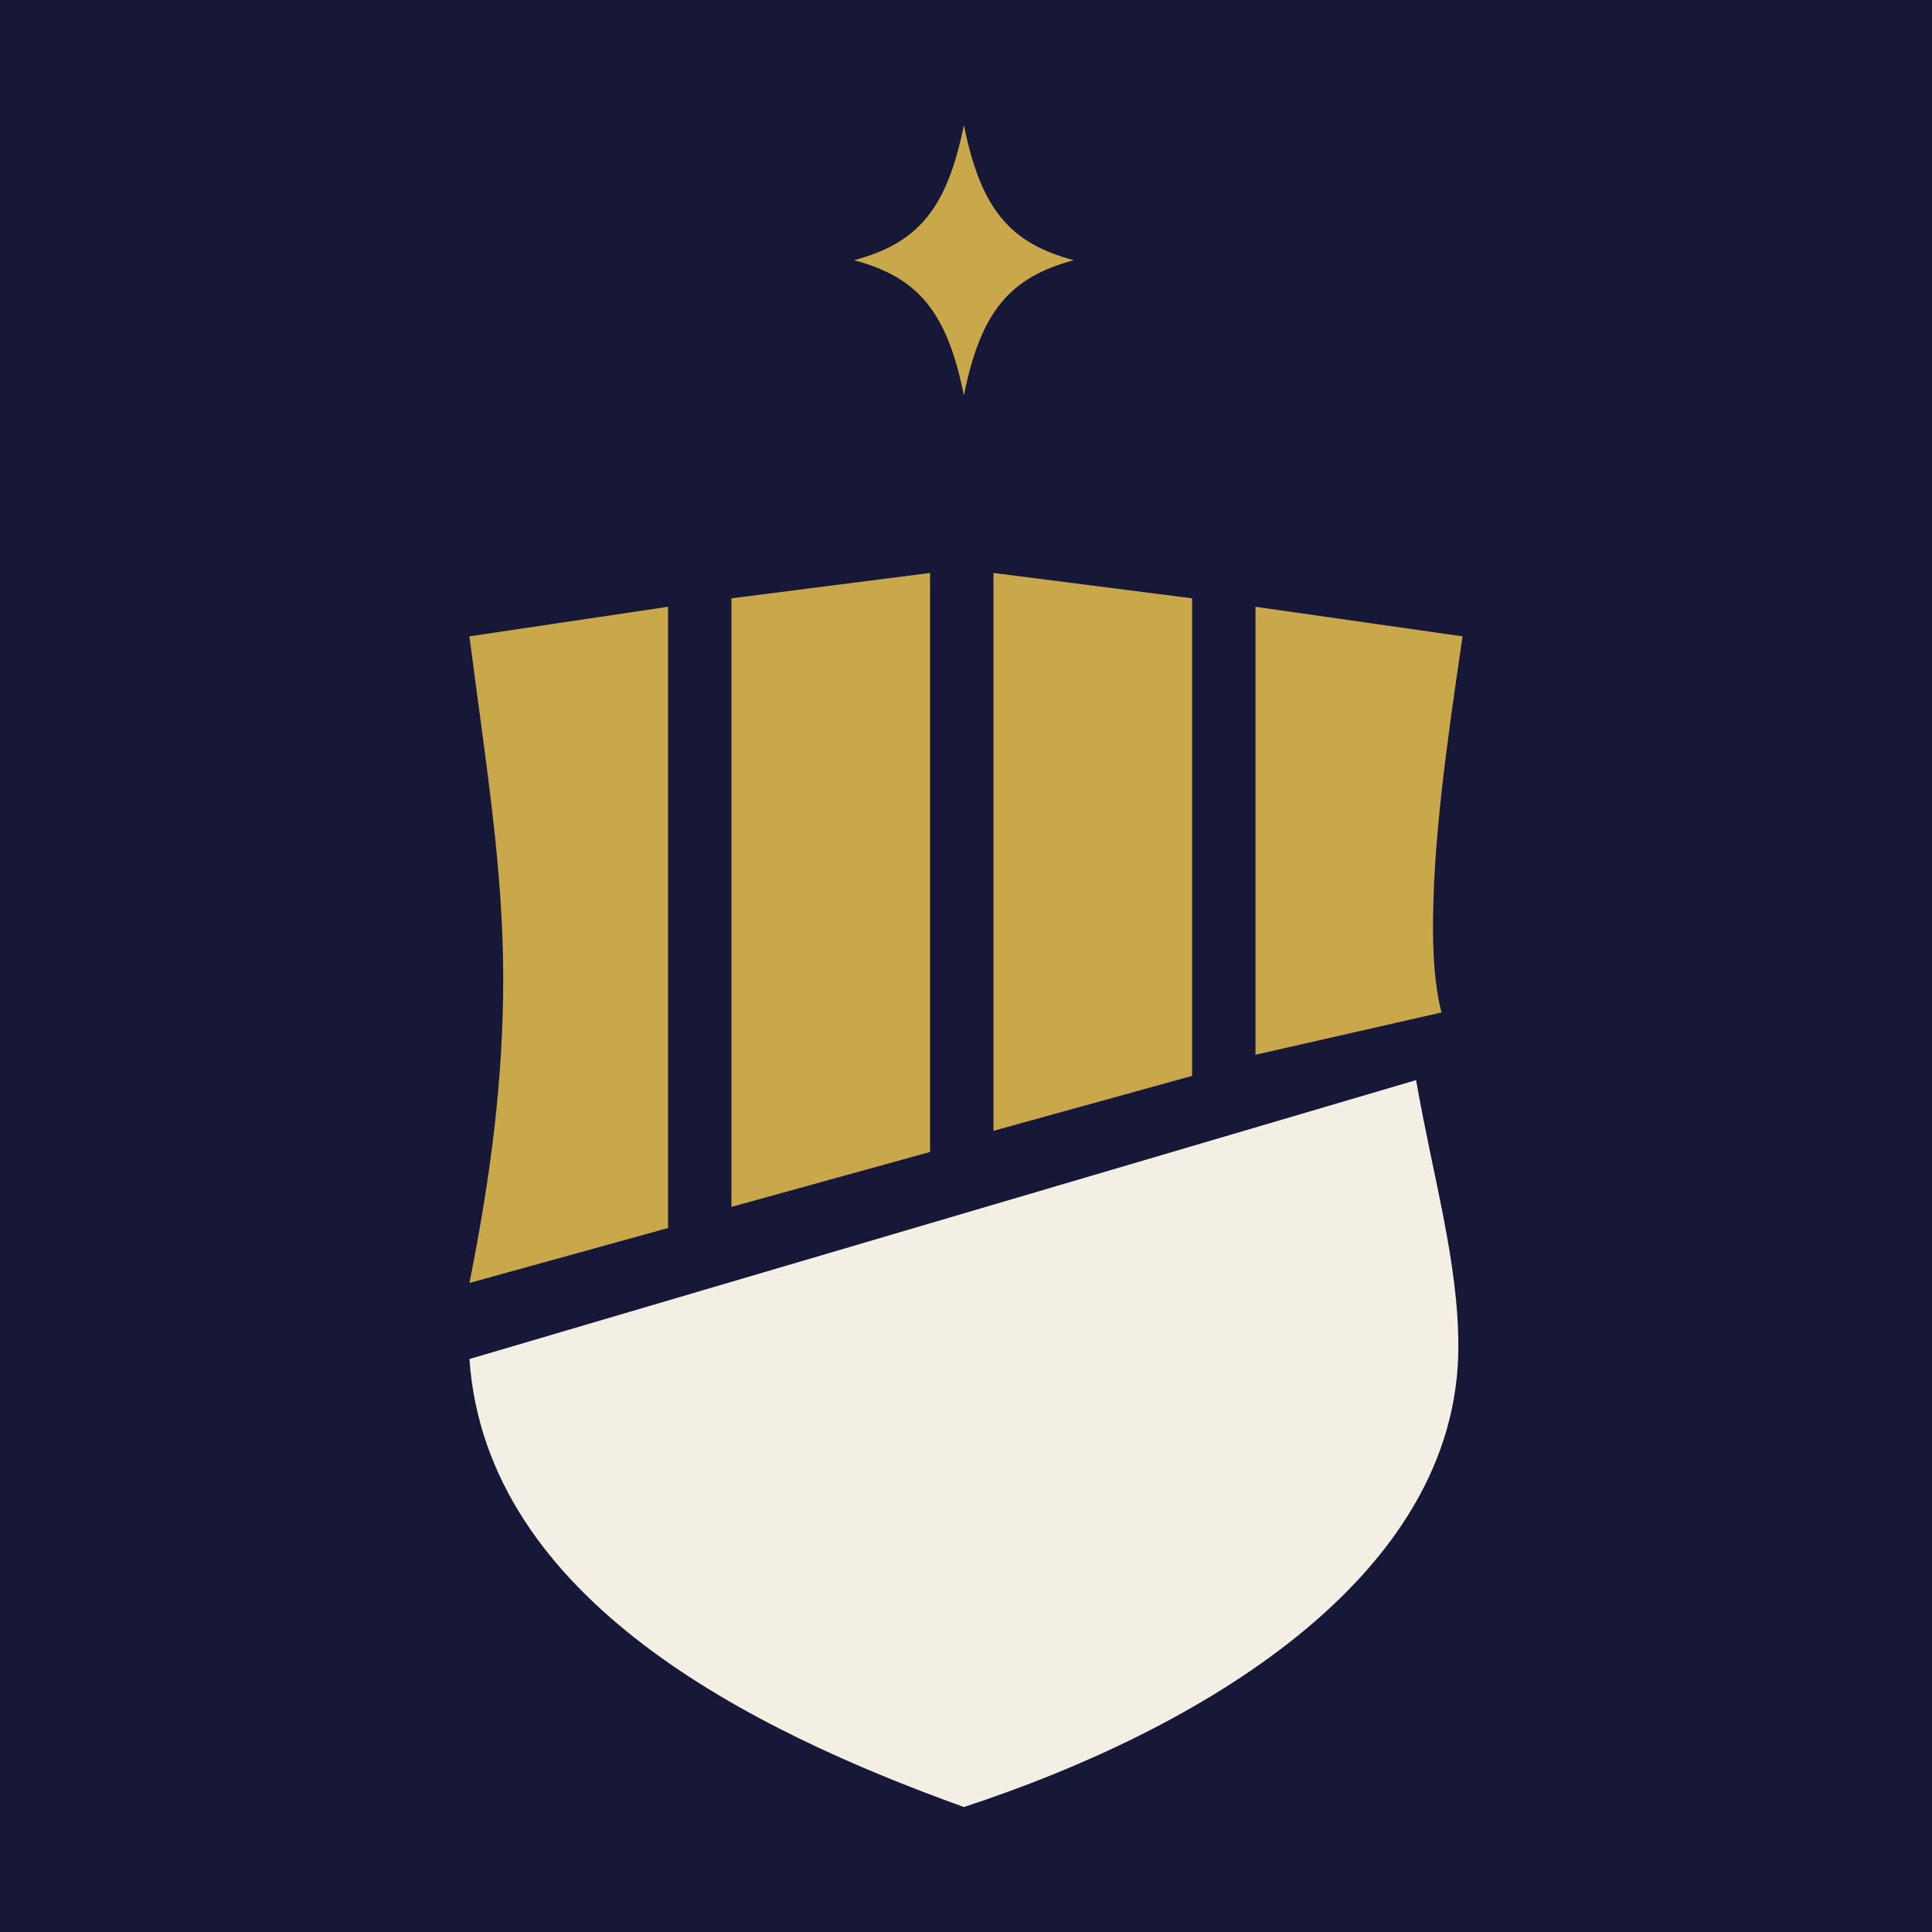
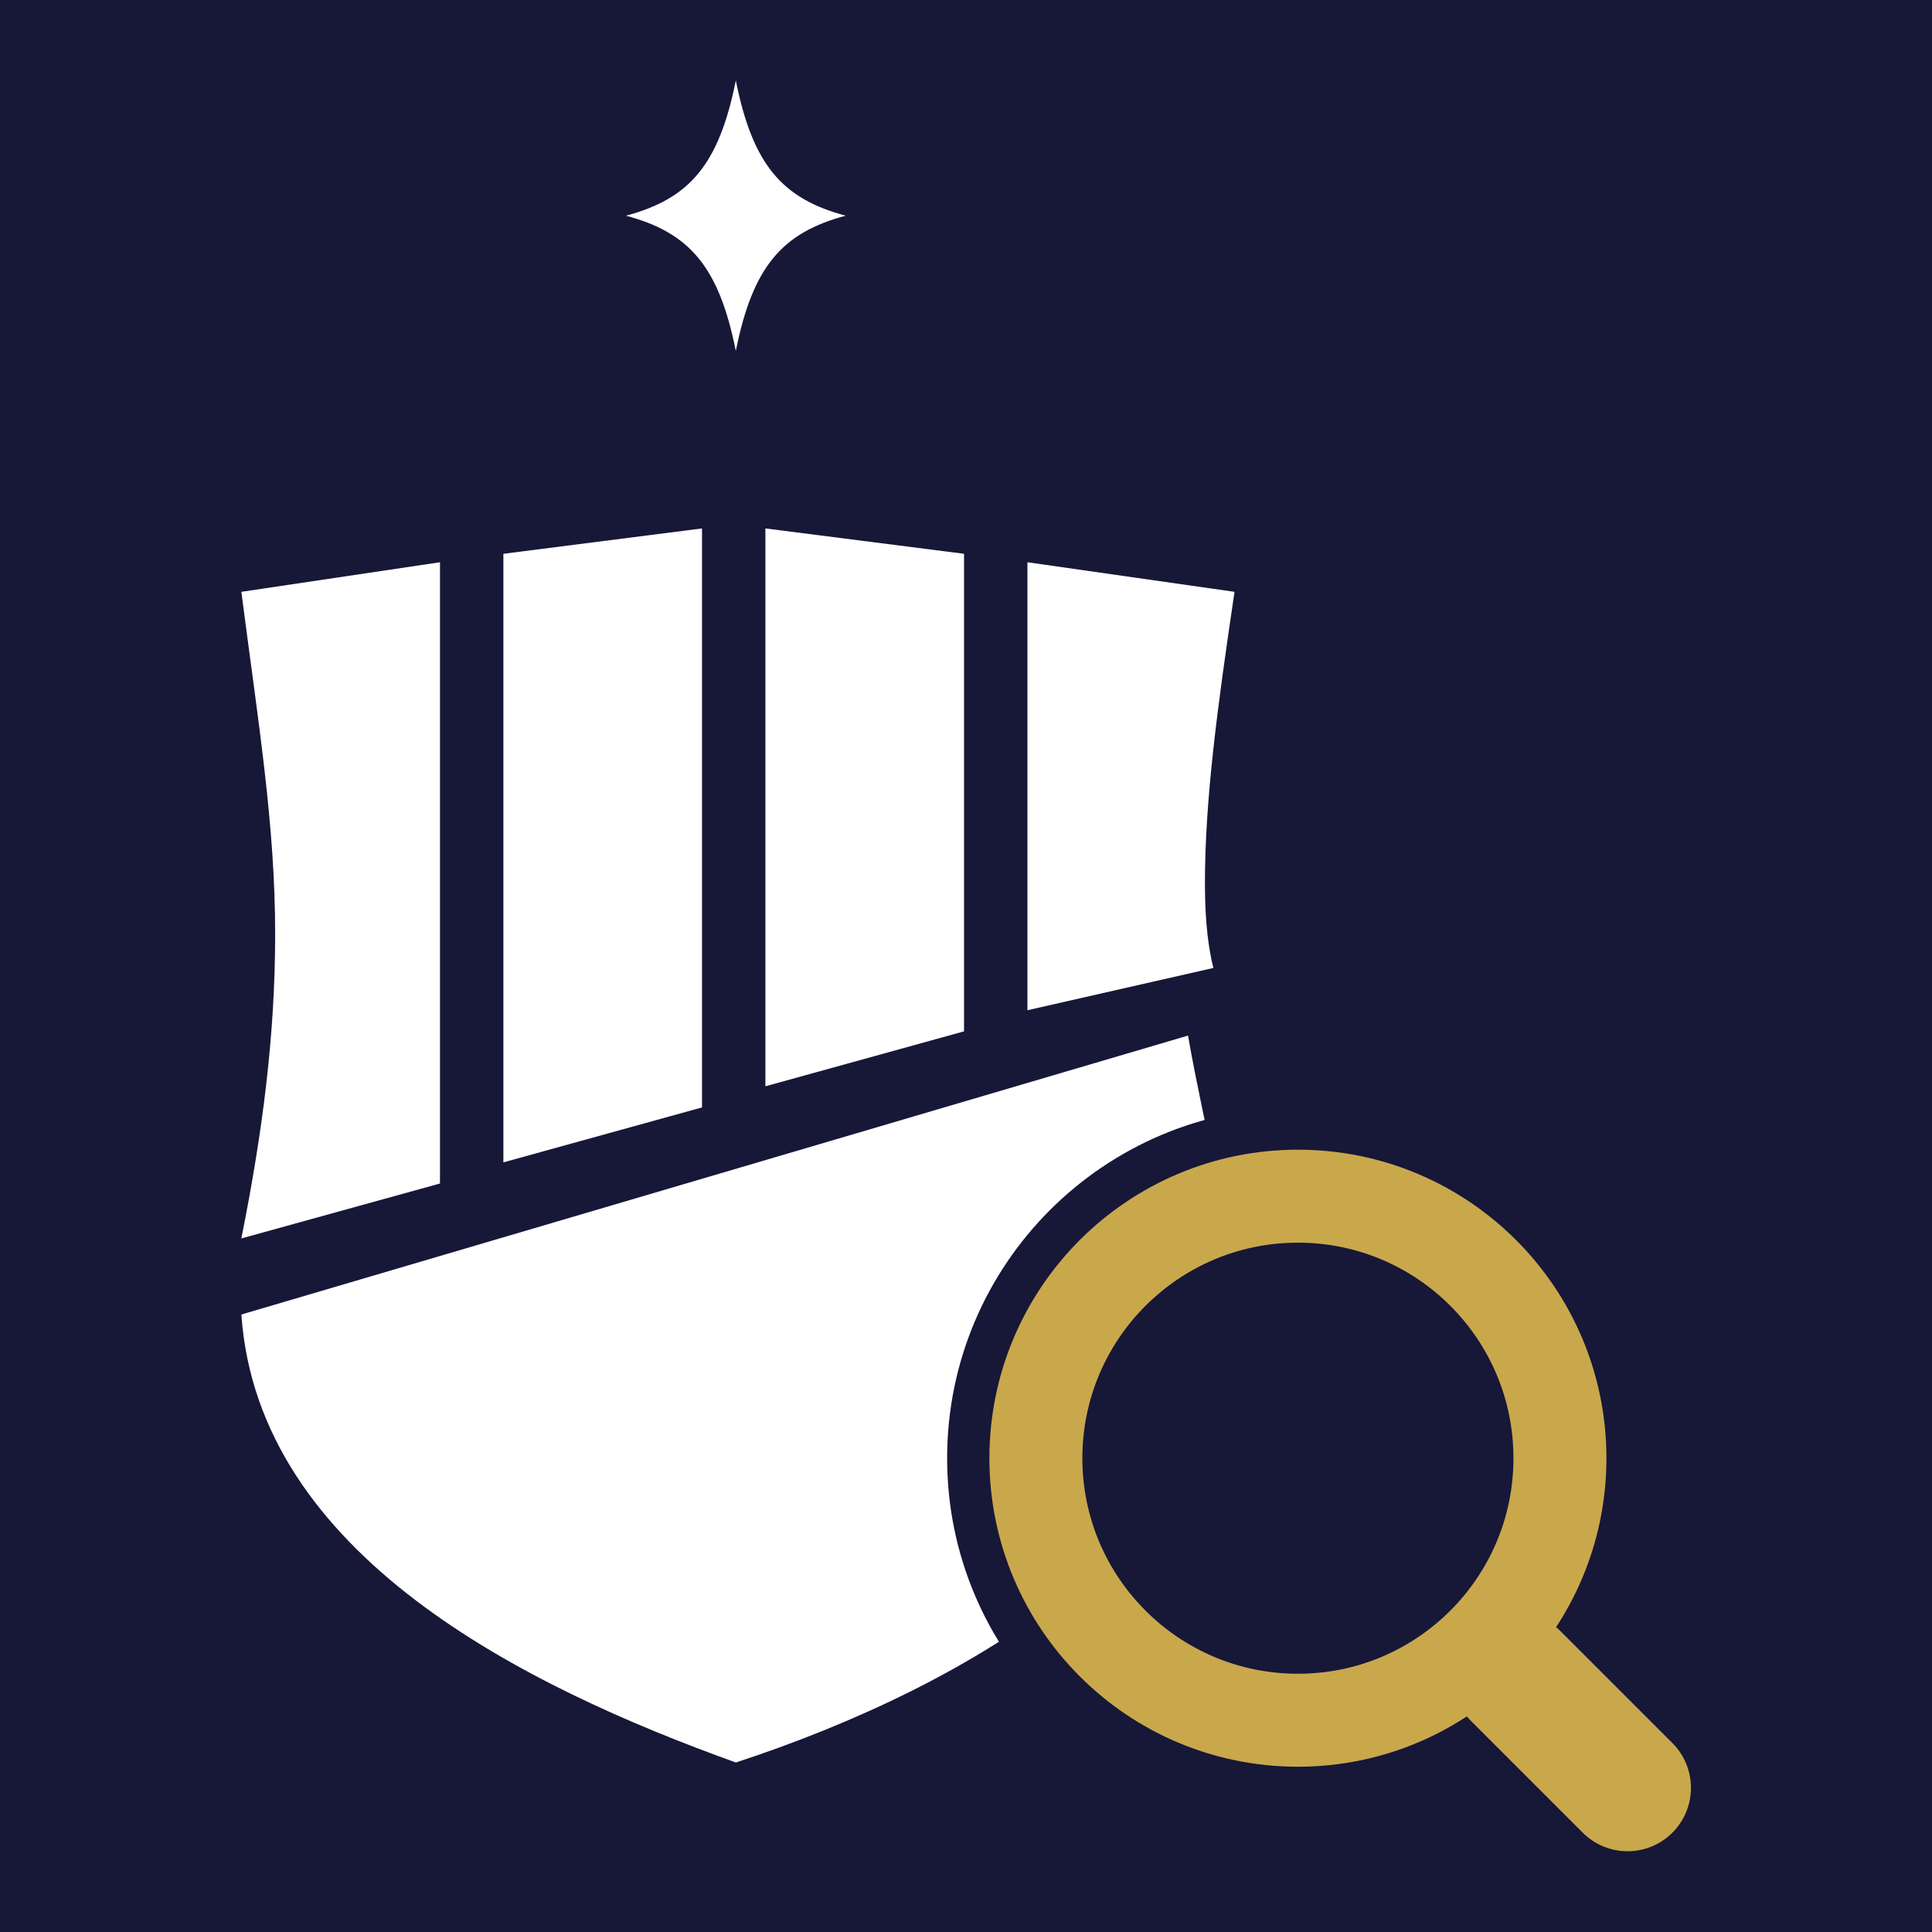
<svg xmlns="http://www.w3.org/2000/svg" viewBox="0 0 512 512">
-   <style>.g{fill:#C9A84C}.c{fill:#F4EFE4}</style>
  <rect width="512" height="512" fill="#171738" />
-   <g transform="translate(-30.16 -7.2) scale(1.12)">
-     <path class="g" d="M255 36C259 56 266 64 281 68C266 72 259 80 255 100C251 80 244 72 229 68C244 64 251 56 255 36Z" />
-     <path class="g" d="M138 157L185 150V297L138 310C143 285 146 262 146 238C146 212 142 188 138 157Z" />
-     <path class="g" d="M200 148L247 142V279L200 292Z" />
-     <path class="g" d="M262 142L309 148V261L262 274Z" />
-     <path class="g" d="M324 150L373 157C369 184 366 206 366 226C366 236 367 242 368 246L324 256Z" />
-     <path class="c" d="M138 328L362 262C366 285 372 305 372 325C372 380 310 416 255 434C205 416 142 385 138 328Z" />
+   <g transform="translate(-90.6 -19.0) scale(1.12)">
+     <g fill="#FFFFFF">
+       <path d="M255 36C259 56 266 64 281 68C266 72 259 80 255 100C251 80 244 72 229 68C244 64 251 56 255 36Z" />
+       <path d="M138 157L185 150V297L138 310C143 285 146 262 146 238C146 212 142 188 138 157Z" />
+       <path d="M200 148L247 142V279L200 292Z" />
+       <path d="M262 142L309 148V261L262 274Z" />
+       <path d="M324 150L373 157C369 184 366 206 366 226C366 236 367 242 368 246L324 256Z" />
+       <path d="M138 328L362 262C366 285 372 305 372 325C372 380 310 416 255 434C205 416 142 385 138 328Z" />
+     </g>
+     <line x1="388.0" y1="362.0" x2="466.0" y2="440.0" stroke="#171738" stroke-width="50.0" stroke-linecap="round" />
+     <circle cx="388.0" cy="362.0" r="83.0" fill="#171738" />
+     <circle cx="388.0" cy="362.0" r="62.0" fill="none" stroke="#C9A84C" stroke-width="22.0" />
+     <line x1="439.6" y1="413.6" x2="466.0" y2="440.0" stroke="#C9A84C" stroke-width="30.0" stroke-linecap="round" />
  </g>
</svg>
